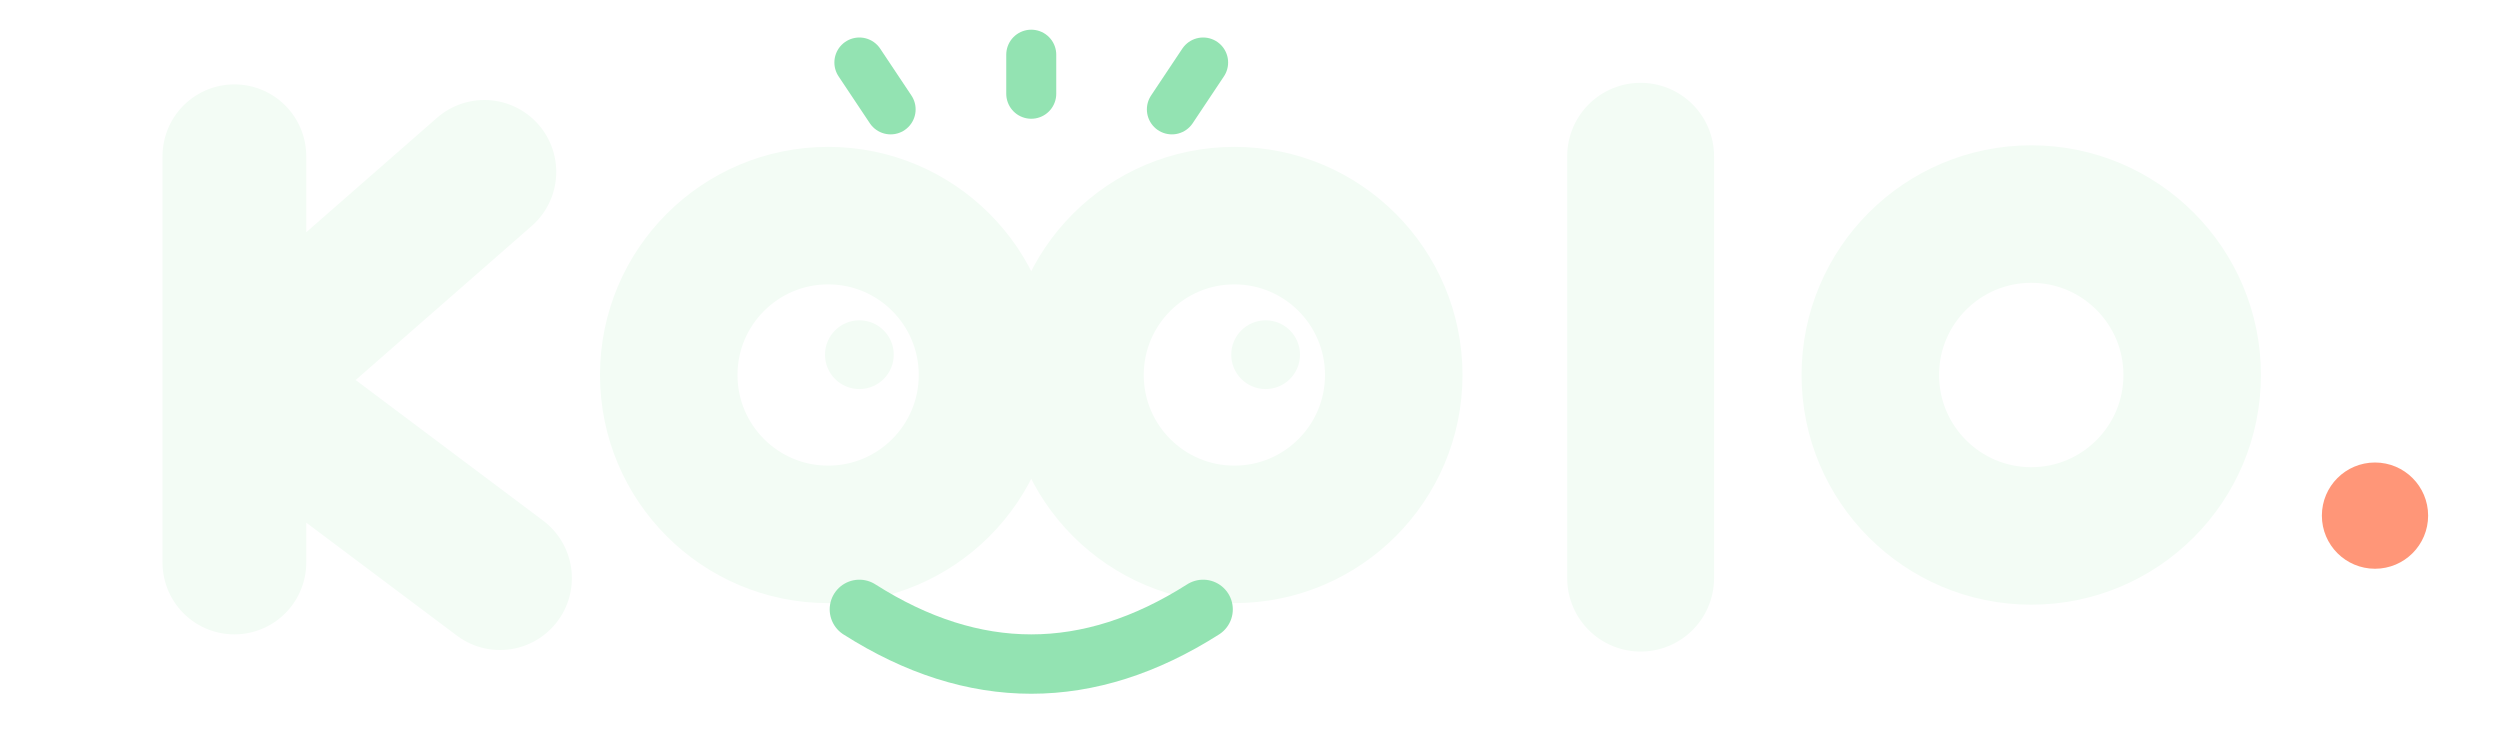
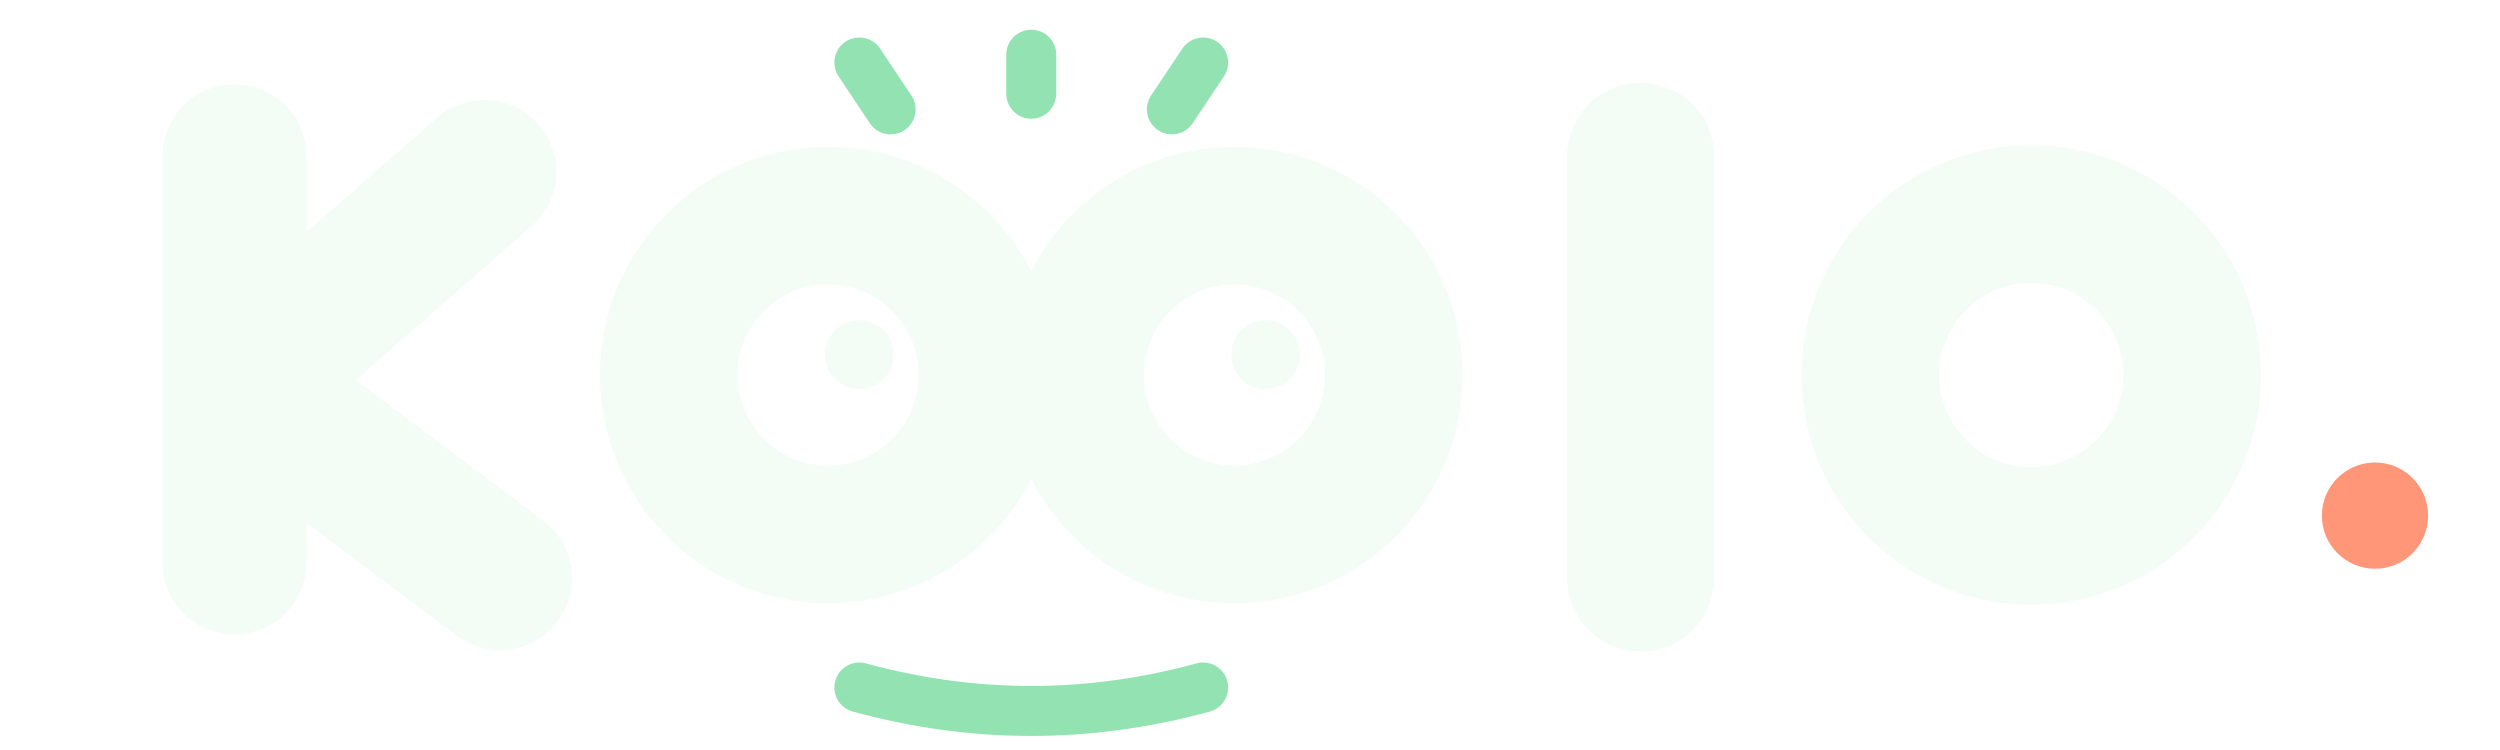
<svg xmlns="http://www.w3.org/2000/svg" viewBox="0 0 160 48" role="img" aria-labelledby="title">
  <g fill="none" stroke="#F3FCF5" stroke-linecap="round" stroke-linejoin="round">
    <path d="M15 10V36M15 25 31 11M16 25 32 37" stroke-width="9.2" />
    <circle cx="53" cy="24" r="10.2" stroke-width="8.8" />
    <circle cx="79" cy="24" r="10.2" stroke-width="8.8" />
    <path d="M105 10V37" stroke-width="9.4" />
    <circle cx="130" cy="24" r="10.3" stroke-width="8.8" />
  </g>
  <circle cx="55" cy="22.7" r="2.2" fill="#F3FCF5" />
  <circle cx="81" cy="22.7" r="2.2" fill="#F3FCF5" />
-   <path d="M55 39Q66 46 77 39" fill="none" stroke="#93E3B2" stroke-width="3.8" stroke-linecap="round" />
+   <path d="M55 44Q66 47 77 44" fill="none" stroke="#93E3B2" stroke-width="3.2" stroke-linecap="round" />
  <path d="m57 7-2-3M66 6V3.5m9 3.5 2-3" fill="none" stroke="#93E3B2" stroke-width="3.2" stroke-linecap="round" />
  <circle cx="152" cy="33" r="3.4" fill="#FF9678" />
</svg>
